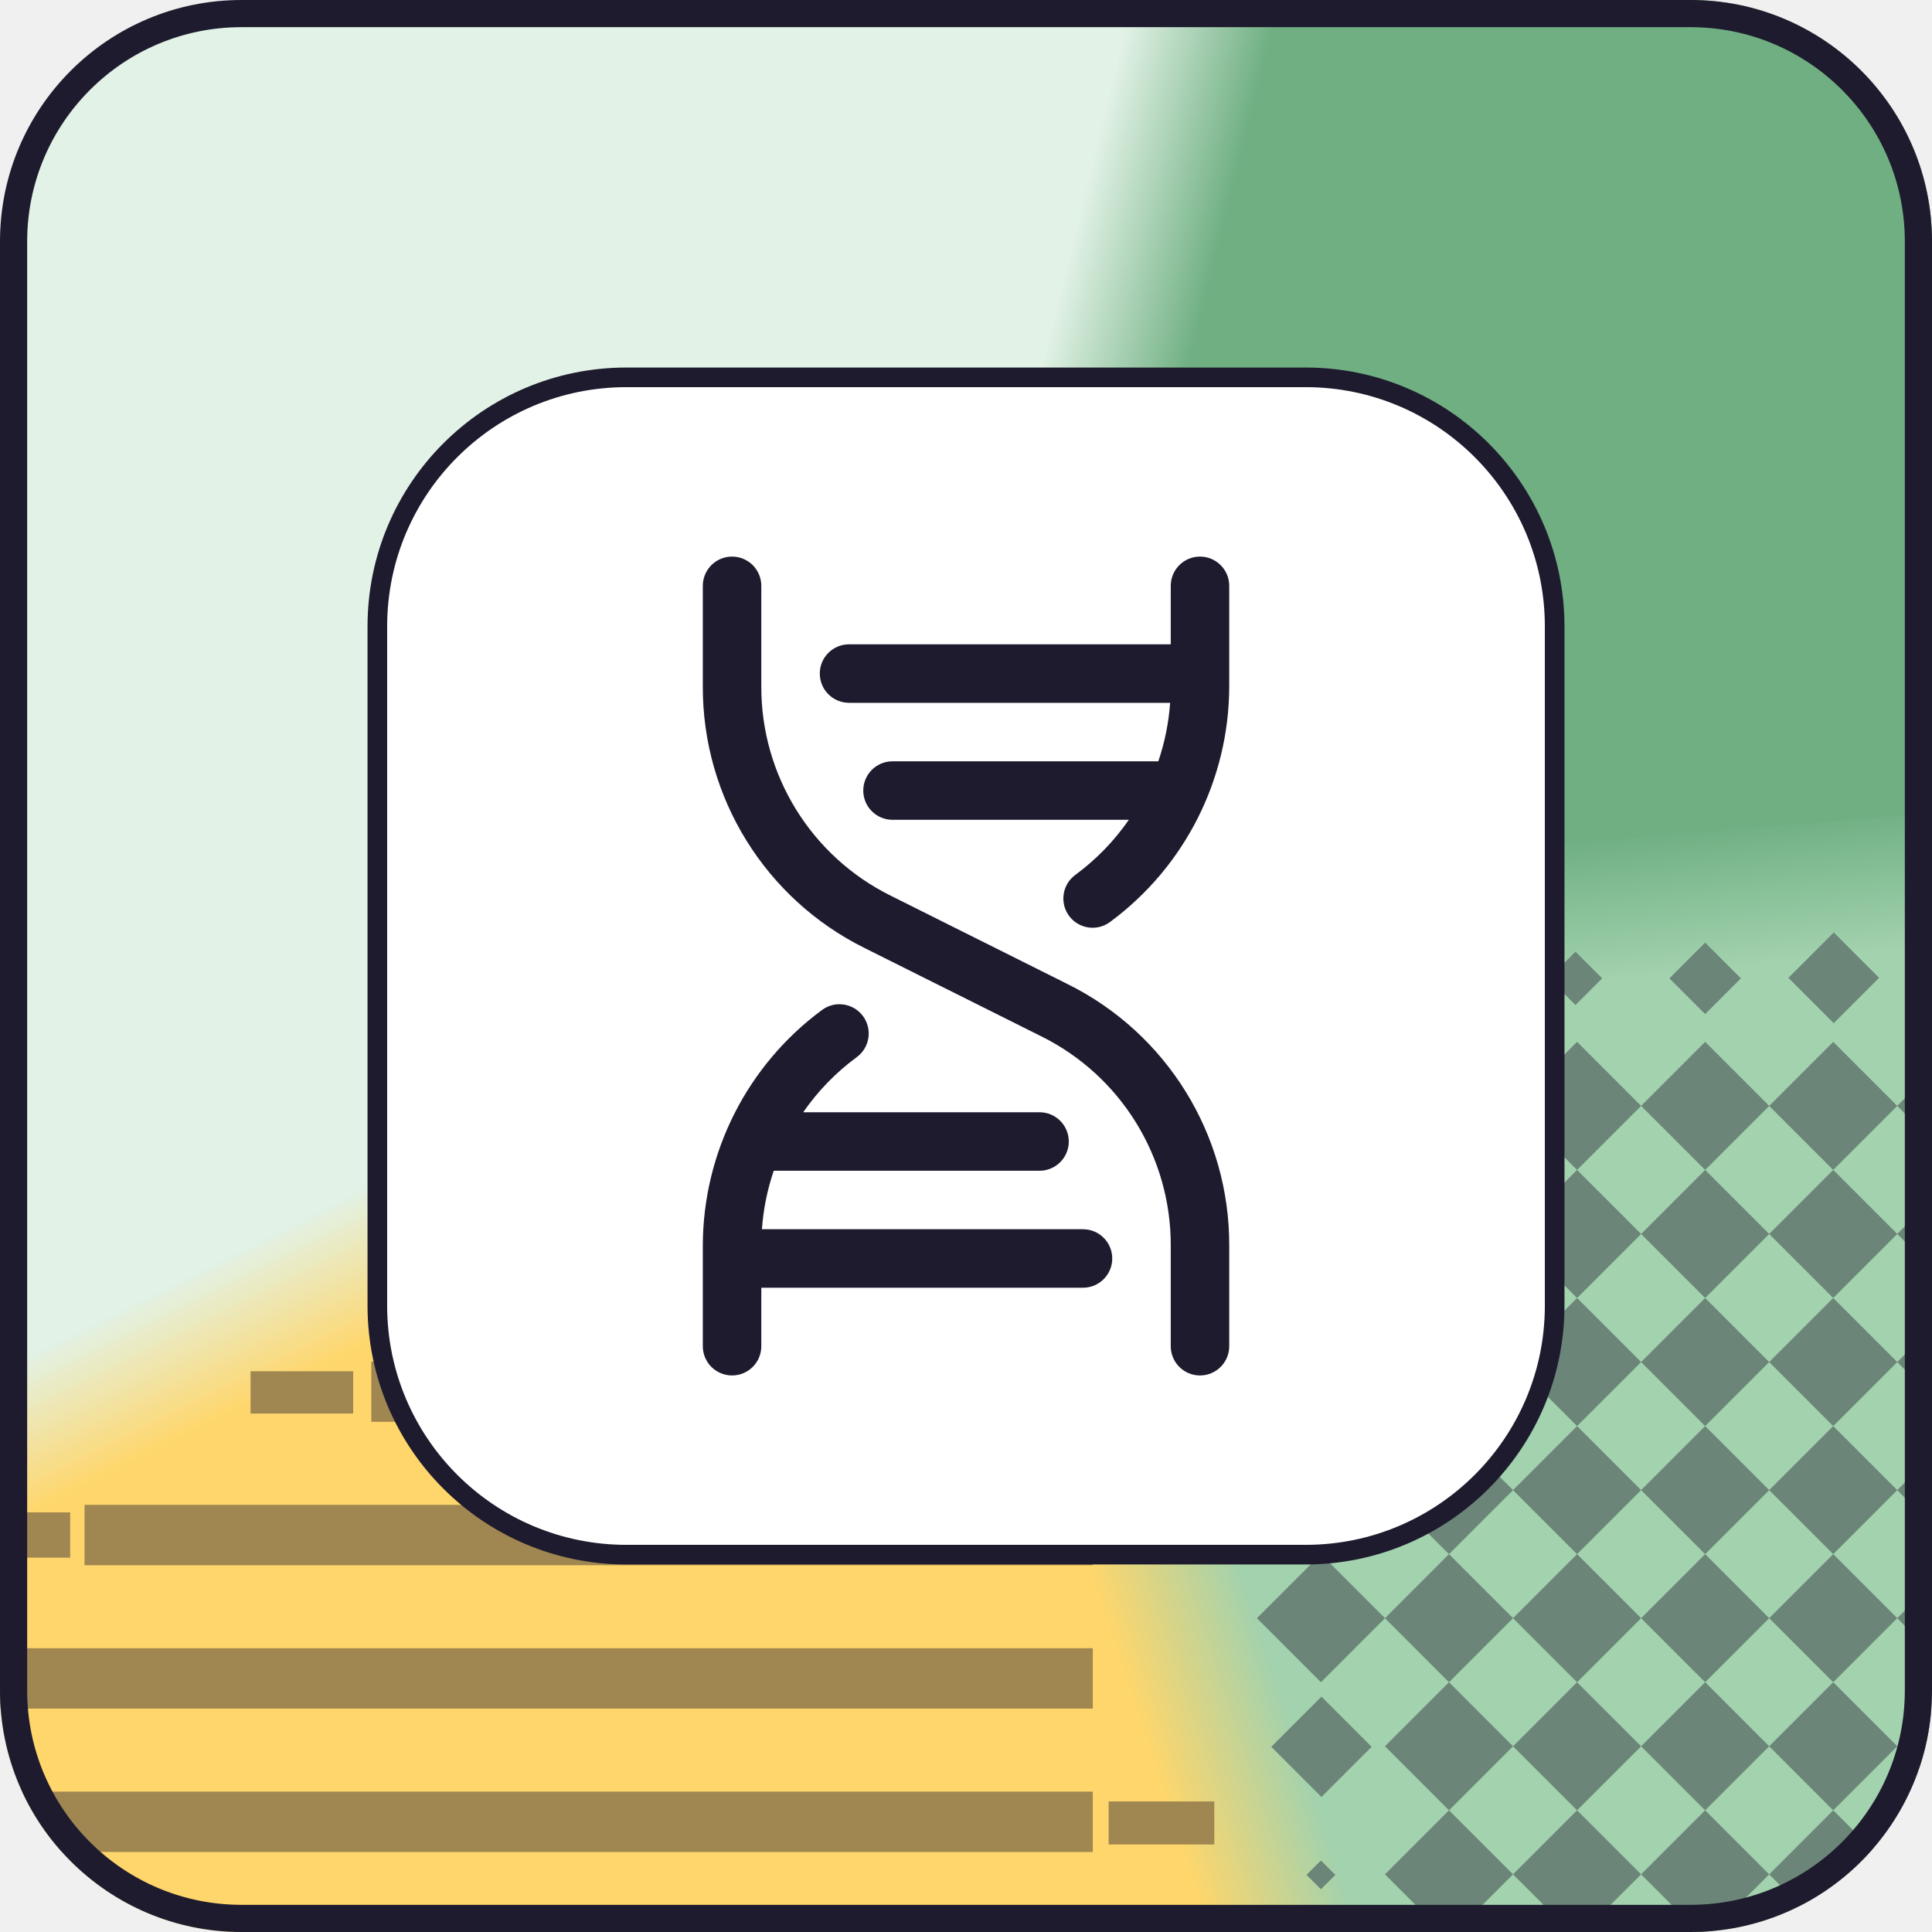
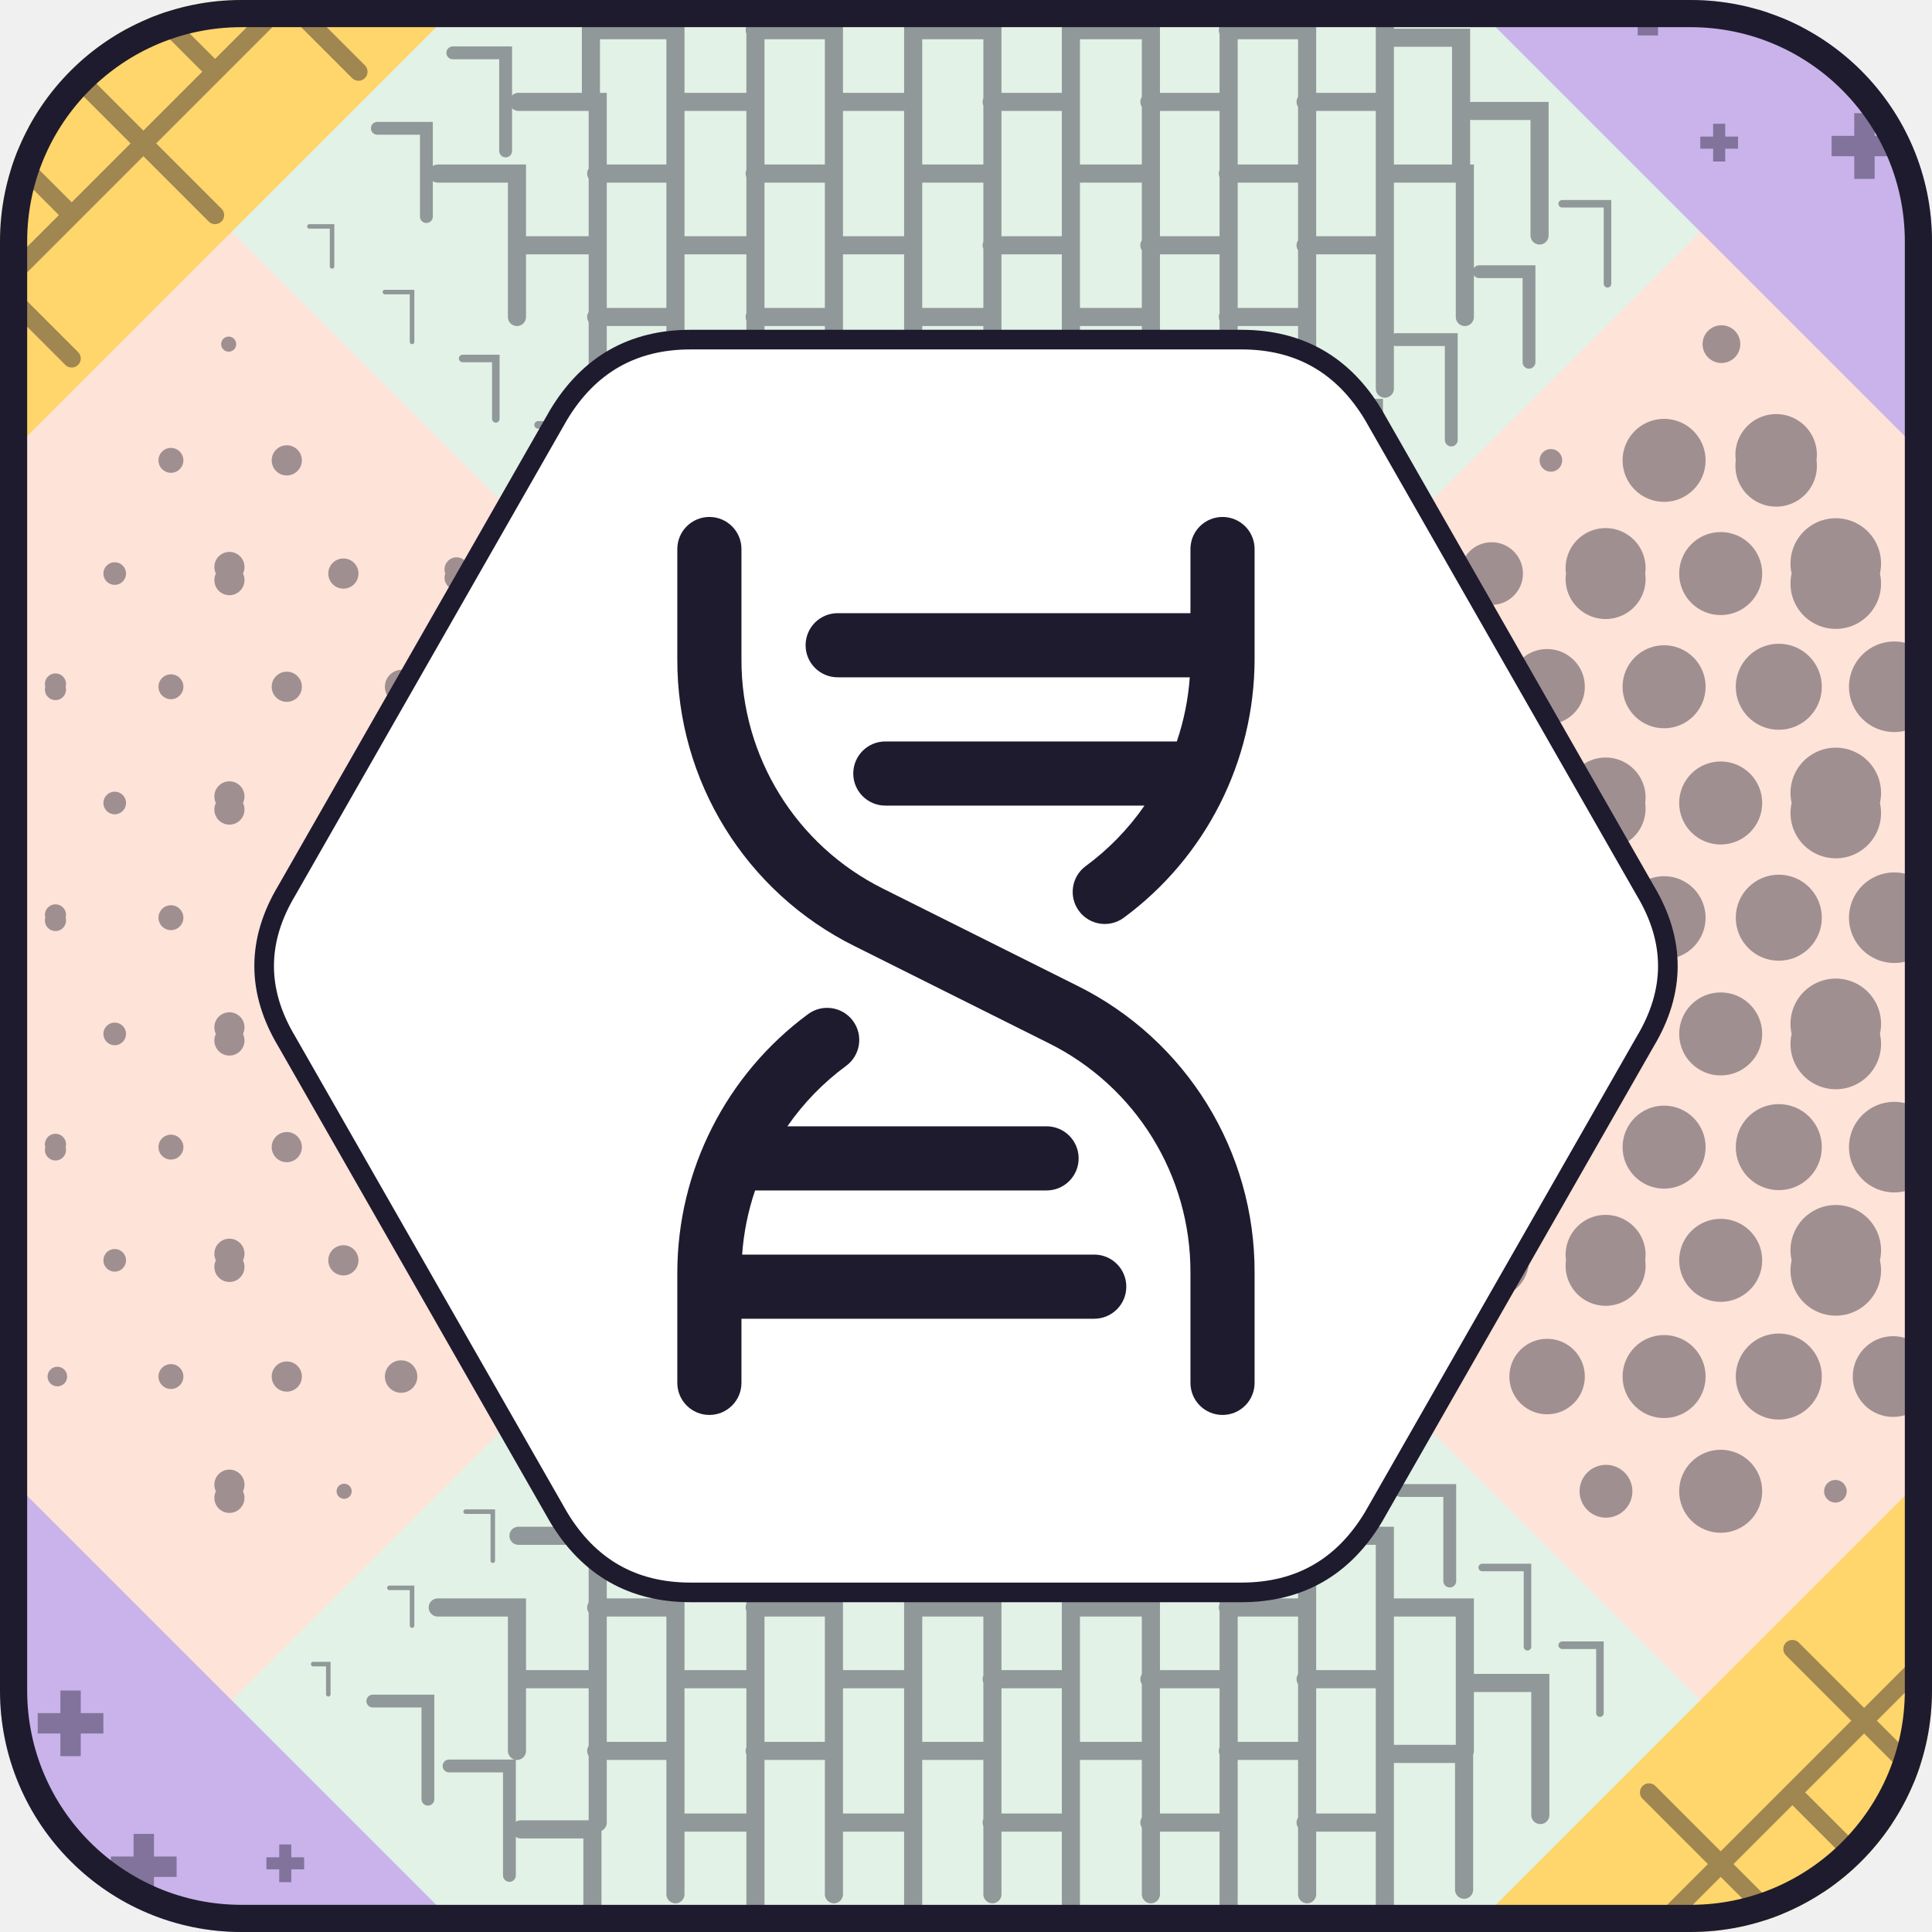
<svg xmlns="http://www.w3.org/2000/svg" viewBox="0 0 256 256" width="256" height="256" role="img">
  <defs>
-     <linearGradient id="tg0" gradientUnits="userSpaceOnUse" x1="134.7" y1="61.7" x2="153.3" y2="66.3">
-       <stop offset="0" stop-color="#E2F2E6" />
-       <stop offset="1" stop-color="#6FAF82" />
-     </linearGradient>
-     <linearGradient id="tg1" gradientUnits="userSpaceOnUse" x1="191" y1="113" x2="193" y2="132">
-       <stop offset="0" stop-color="#6FAF82" />
-       <stop offset="1" stop-color="#A2D2AE" />
-     </linearGradient>
-     <linearGradient id="tg2" gradientUnits="userSpaceOnUse" x1="158.4" y1="189" x2="140" y2="195">
-       <stop offset="0" stop-color="#A2D2AE" />
-       <stop offset="1" stop-color="#FFD66B" />
-     </linearGradient>
-     <linearGradient id="tg3" gradientUnits="userSpaceOnUse" x1="68.3" y1="168.6" x2="59.7" y2="151.4">
-       <stop offset="0" stop-color="#FFD66B" />
-       <stop offset="1" stop-color="#E2F2E6" />
-     </linearGradient>
    <clipPath id="tf">
      <rect width="256" height="256" rx="32.0" />
    </clipPath>
  </defs>
  <g clip-path="url(#tf)">
-     <path d="M128 128L160 0L256 0L256 117.3Z" fill="#6FAF82" />
-     <path d="M128 128L256 117.3L256 256L170.7 256Z" fill="#A2D2AE" />
-     <path d="M128 128L170.7 256L0 256L0 192Z" fill="#FFD66B" />
-     <path d="M128 128L0 192L0 0L160 0Z" fill="#E2F2E6" />
-     <path d="M118.7 125.7L153 -11.6L171.6 -7L137.3 130.3Z" fill="url(#tg0)" />
-     <path d="M127 118.4L265 107L266.4 126L129 137.6Z" fill="url(#tg1)" />
-     <path d="M137 125L183 262L164.6 268L119 131Z" fill="url(#tg2)" />
-     <path d="M132.3 136.6L-4.3 205L-13 187.7L123.7 119.4Z" fill="url(#tg3)" />
-     <g transform="rotate(45 192 186.7)">
-       <path d="M183.4 106l8.5 0l0 8.5l-8.5 0ZM194.5 93l10.4 0l0 10.4l-10.4 0ZM205.6 104.3l12 0l0 12l-12 0ZM161 132l5 0l0 5l-5 0ZM172.3 119l6.7 0l0 6.7l-6.7 0ZM181.6 128.3l12 0l0 12l-12 0ZM193.6 116.3l12 0l0 12l-12 0ZM205.6 128.3l12 0l0 12l-12 0ZM217.6 116.3l12 0l0 12l-12 0ZM229.6 128.3l12 0l0 12l-12 0ZM150 145l3 0l0 3l-3 0ZM157.6 152.3l12 0l0 12l-12 0ZM169.6 140.3l12 0l0 12l-12 0ZM181.6 152.3l12 0l0 12l-12 0ZM193.6 140.3l12 0l0 12l-12 0ZM205.6 152.3l12 0l0 12l-12 0ZM217.6 140.3l12 0l0 12l-12 0ZM229.6 152.3l12 0l0 12l-12 0ZM241.6 140.3l12 0l0 12l-12 0ZM253.6 152.3l12 0l0 12l-12 0ZM169.6 164.3l12 0l0 12l-12 0ZM181.6 176.3l12 0l0 12l-12 0ZM193.6 164.3l12 0l0 12l-12 0ZM205.6 176.3l12 0l0 12l-12 0ZM217.6 164.3l12 0l0 12l-12 0ZM229.6 176.3l12 0l0 12l-12 0ZM241.6 164.3l12 0l0 12l-12 0ZM253.6 176.3l12 0l0 12l-12 0ZM265.6 164.3l12 0l0 12l-12 0ZM277.6 176.3l12 0l0 12l-12 0ZM169.6 188.3l12 0l0 12l-12 0ZM181.6 200.3l12 0l0 12l-12 0ZM193.6 188.3l12 0l0 12l-12 0ZM205.6 200.3l12 0l0 12l-12 0ZM217.6 188.3l12 0l0 12l-12 0ZM229.6 200.3l12 0l0 12l-12 0ZM241.6 188.3l12 0l0 12l-12 0ZM253.6 200.3l12 0l0 12l-12 0ZM265.6 188.3l12 0l0 12l-12 0ZM277.6 200.3l12 0l0 12l-12 0ZM289.6 188.3l12 0l0 12l-12 0ZM174.3 217l2.7 0l0 2.7l-2.7 0ZM193.6 212.3l12 0l0 12l-12 0ZM207 225.6l9.4 0l0 9.4l-9.4 0ZM217.6 212.3l12 0l0 12l-12 0ZM229.6 224.3l12 0l0 12l-12 0ZM241.6 212.3l12 0l0 12l-12 0ZM253.6 224.3l12 0l0 12l-12 0ZM265.6 212.3l12 0l0 12l-12 0ZM222.3 241l2.7 0l0 2.7l-2.7 0ZM232 250.6l7.5 0l0 7.5l-7.5 0ZM241.6 236.3l12 0l0 12l-12 0Z" fill="#6B8578" />
+     <path d="M0 0L256 0L128 128ZM256 256L0 256L128 128Z" fill="#E2F2E6" />
+     <path d="M256 0L256 256L128 128ZM0 256L0 0L128 128Z" fill="#FEE3D8" />
+     <path d="M0 0L61.4 0L0 61.4ZM256 256L194.6 256L256 194.6Z" fill="#FFD66B" />
+     <path d="M256 0L256 61.4L194.6 0ZM0 256L0 194.6L61.4 256Z" fill="#C9B3EA" />
+     <g transform="rotate(90 128 128)">
+       <path d="M14.7 61l0 -9l16.5 0M223 61.5l0 -9.6l17.5 0M5 72l0 -9.6l17.4 0M23 72.4l0 -10.5l19 0M213 72.4l0 -10.5l19 0M232.4 72l0 -10l18 0M-5.5 83l0 -10.5l19 0M13.5 83l0 -10.5l19 0M32.5 83l0 -10.5l19 0M203.5 83l0 -10.5l19 0M222.5 83l0 -10.5l19 0M241.5 83l0 -10.5l19 0M4 93.3l0 -10.5l19 0M23 93.3l0 -10.5l19 0M42 93.3l0 -10.5l19 0M194 93.3l0 -10.5l19 0M213 93.3l0 -10.5l19 0M232 93.3l0 -10.5l19 0M-5.5 103.7l0 -10.5l19 0M13.5 103.7l0 -10.5l19 0M32.5 103.7l0 -10.5l19 0M51.5 103.7l0 -10.5l19 0M184.5 103.7l0 -10.5l19 0M203.5 103.7l0 -10.5l19 0M222.5 103.7l0 -10.5l19 0M241.5 103.7l0 -10.5l19 0M4 114l0 -10.5l19 0M23 114l0 -10.5l19 0M42 114l0 -10.5l19 0M194 114l0 -10.5l19 0M213 114l0 -10.5l19 0M232 114l0 -10.5l19 0M-5.5 124.6l0 -10.5l19 0M13.5 124.6l0 -10.5l19 0M32.5 124.6l0 -10.5l19 0M51.5 124.6l0 -10.5l19 0M203.5 124.6l0 -10.5l19 0M222.5 124.6l0 -10.5l19 0M241.5 124.6l0 -10.5l19 0M4 135l0 -10.5l19 0M23 135l0 -10.5l19 0M42 135l0 -10.5l19 0M194 135l0 -10.5l19 0M213 135l0 -10.5l19 0M232 135l0 -10.5l19 0M-5.5 145.5l0 -10.5l19 0M13.5 145.5l0 -10.5l19 0M32.5 145.5l0 -10.5l19 0M51.5 145.5l0 -10.5l19 0M203.5 145.5l0 -10.5l19 0M222.5 145.5l0 -10.5l19 0M241.5 145.5l0 -10.5l19 0M4 156l0 -10.5l19 0M23 156l0 -10.5l19 0M42 156l0 -10.5l19 0M194 156l0 -10.5l19 0M213 156l0 -10.5l19 0M232 156l0 -10.5l19 0M-5.5 166.4l0 -10.5l19 0M13.5 166.4l0 -10.5l19 0M32.5 166.4l0 -10.5l19 0M51.5 166.4l0 -10.5l19 0M184.5 166.4l0 -10.5l19 0M203.5 166.4l0 -10.5l19 0M222.5 166.4l0 -10.5l19 0M241.5 166.4l0 -10.5l19 0M4 177l0 -10.5l19 0M23 177l0 -10.5l19 0M42 177l0 -10.5l19 0M194 177l0 -10.5l19 0M213 177l0 -10.5l19 0M232 177l0 -10.5l19 0M-4.4 186.7l0 -9l16.7 0M13.5 187.3l0 -10.5l19 0M32.5 187.3l0 -10.5l19 0M203.5 187.3l0 -10.5l19 0M222.5 187.3l0 -10.5l19 0M242.4 187l0 -9.5l17 0M23 198l0 -10.5l19 0M213 198l0 -10.5l19 0" fill="none" stroke="#909899" stroke-width="2.4" stroke-linecap="round" />
+       <path d="M36 60l0 -6.6l12 0M45 71l0 -7.3l13.3 0M197.5 70.4l0 -6.5l12 0M53.7 81.6l0 -8l14.6 0M187.4 81l0 -7.3l13 0M62.6 92.4l0 -8.7l16 0M177 92l0 -8l14.5 0M7 196l0 -7l13 0M234 196.5l0 -8l14.5 0M17 206l0 -6.5l11.7 0M225.4 206.6l0 -7.3l13 0" fill="none" stroke="#909899" stroke-width="1.7" stroke-linecap="round" />
+       <path d="M27 49l0 -6l10.6 0M218 49l0 -5l9 0M207.7 59.6l0 -6l10.5 0M65 174.6l0 -6l11 0M180 174l0 -5l9 0M56.3 184.7l0 -5l9.4 0M190 184.3l0 -4.3l8 0M47.5 194.7l0 -4.4l8 0" fill="none" stroke="#909899" stroke-width="1" stroke-linecap="round" />
+       <path d="M200.3 194.3l0 -3.6l6.5 0M38.7 205l0 -3.6l6.6 0M210.4 204.4l0 -3l5 0M30 215l0 -3l5.3 0M220.5 214.5l0 -2l4 0" fill="none" stroke="#909899" stroke-width="0.6" stroke-linecap="round" />
    </g>
-     <g transform="rotate(90 85.3 192)">
-       <path d="M132 116.4l5.7 0l0 14l-5.7 0ZM149.7 113.5l8 0l0 19.6l-8 0ZM92.7 132.5l8 0l0 19.6l-8 0ZM111.7 132.5l8 0l0 19.6l-8 0ZM130.7 132.5l8 0l0 19.6l-8 0ZM149.7 132.5l8 0l0 19.6l-8 0ZM92.7 151.5l8 0l0 19.6l-8 0ZM111.7 151.5l8 0l0 19.6l-8 0ZM130.7 151.5l8 0l0 19.6l-8 0ZM149.7 151.5l8 0l0 19.6l-8 0ZM73.7 170.5l8 0l0 19.6l-8 0ZM92.7 170.5l8 0l0 19.6l-8 0ZM111.7 170.5l8 0l0 19.6l-8 0ZM130.7 170.5l8 0l0 19.6l-8 0ZM149.7 170.5l8 0l0 19.6l-8 0ZM56 192.5l5.6 0l0 13.6l-5.6 0ZM73.7 189.5l8 0l0 19.6l-8 0ZM92.7 189.5l8 0l0 19.6l-8 0ZM111.7 189.5l8 0l0 19.6l-8 0ZM130.7 189.5l8 0l0 19.6l-8 0ZM149.7 189.5l8 0l0 19.6l-8 0ZM73.7 208.5l8 0l0 19.6l-8 0ZM92.7 208.5l8 0l0 19.6l-8 0ZM111.7 208.5l8 0l0 19.6l-8 0ZM130.7 208.5l8 0l0 19.6l-8 0ZM149.7 208.5l8 0l0 19.6l-8 0ZM75 230.5l5.6 0l0 13.6l-5.6 0ZM92.7 227.5l8 0l0 19.6l-8 0ZM111.7 227.5l8 0l0 19.6l-8 0ZM130.7 227.5l8 0l0 19.6l-8 0ZM149.7 227.5l8 0l0 19.6l-8 0ZM92.7 246.5l8 0l0 19.6l-8 0ZM111.7 246.5l8 0l0 19.6l-8 0ZM130.7 246.5l8 0l0 19.6l-8 0ZM149.7 246.5l8 0l0 19.6l-8 0ZM93.7 268l6 0l0 14.6l-6 0ZM111.7 265.5l8 0l0 19.6l-8 0ZM130.7 265.5l8 0l0 19.6l-8 0ZM149.7 265.5l8 0l0 19.6l-8 0Z" fill="#A08751" />
-     </g>
+     <path d="M29.3 45.6a1 1 0 1 0 2 0a1 1 0 1 0 -2 0M225.6 45.6a2.4 2.4 0 1 0 5 0a2.4 2.4 0 1 0 -5 0M21 61a1.6 1.6 0 1 0 3.3 0a1.6 1.6 0 1 0 -3.3 0M36 61a2 2 0 1 0 4 0a2 2 0 1 0 -4 0M204 61a1.4 1.4 0 1 0 3 0a1.4 1.4 0 1 0 -3 0M215 61a5.4 5.4 0 1 0 11 0a5.4 5.4 0 1 0 -11 0M230 61a5.4 5.4 0 1 0 10.7 0a5.4 5.4 0 1 0 -10.7 0M-1 76a1 1 0 1 0 2.4 0a1 1 0 1 0 -2.4 0M13.7 76a1.5 1.5 0 1 0 3 0a1.5 1.5 0 1 0 -3 0M28.6 76a2 2 0 1 0 3.6 0a2 2 0 1 0 -3.6 0M43.5 76a2 2 0 1 0 4 0a2 2 0 1 0 -4 0M59 76a1.6 1.6 0 1 0 3 0a1.6 1.6 0 1 0 -3 0M193.5 76a4 4 0 1 0 8.3 0a4 4 0 1 0 -8.3 0M207.5 76a5.3 5.3 0 1 0 10.5 0a5.3 5.3 0 1 0 -10.5 0M222.5 76a5.5 5.5 0 1 0 11 0a5.5 5.5 0 1 0 -11 0M237.4 76a6 6 0 1 0 11.7 0a6 6 0 1 0 -11.7 0M6 91a1.4 1.4 0 1 0 2.7 0a1.4 1.4 0 1 0 -2.7 0M21 91a1.6 1.6 0 1 0 3.3 0a1.6 1.6 0 1 0 -3.3 0M36 91a2 2 0 1 0 4 0a2 2 0 1 0 -4 0M51 91a2 2 0 1 0 4.5 0a2 2 0 1 0 -4.5 0M66 91a2.5 2.5 0 1 0 5 0a2.5 2.5 0 1 0 -5 0M185 91a5 5 0 1 0 9.7 0a5 5 0 1 0 -9.7 0M200 91a5 5 0 1 0 10 0a5 5 0 1 0 -10 0M215 91a5.4 5.4 0 1 0 11 0a5.4 5.4 0 1 0 -11 0M230 91a5.7 5.7 0 1 0 11.4 0a5.7 5.7 0 1 0 -11.4 0M245 91a6 6 0 1 0 12 0a6 6 0 1 0 -12 0M-1 106.4a1 1 0 1 0 2.4 0a1 1 0 1 0 -2.4 0M13.7 106.4a1.5 1.5 0 1 0 3 0a1.5 1.5 0 1 0 -3 0M28.6 106.4a2 2 0 1 0 3.6 0a2 2 0 1 0 -3.6 0M43.5 106.4a2 2 0 1 0 4 0a2 2 0 1 0 -4 0M58.4 106.4a2.4 2.4 0 1 0 4.7 0a2.4 2.4 0 1 0 -4.7 0M192.6 106.4a5 5 0 1 0 10 0a5 5 0 1 0 -10 0M207.5 106.4a5.3 5.3 0 1 0 10.5 0a5.3 5.3 0 1 0 -10.5 0M222.5 106.4a5.5 5.5 0 1 0 11 0a5.5 5.5 0 1 0 -11 0M237.4 106.4a6 6 0 1 0 11.7 0a6 6 0 1 0 -11.7 0M6 121.6a1.4 1.4 0 1 0 2.7 0a1.4 1.4 0 1 0 -2.7 0M21 121.6a1.6 1.6 0 1 0 3.3 0a1.6 1.6 0 1 0 -3.3 0M36 121.6a2 2 0 1 0 4 0a2 2 0 1 0 -4 0M51 121.6a2 2 0 1 0 4.5 0a2 2 0 1 0 -4.5 0M200 121.6a5 5 0 1 0 10 0a5 5 0 1 0 -10 0M215 121.6a5.4 5.4 0 1 0 11 0a5.4 5.4 0 1 0 -11 0M230 121.6a5.7 5.7 0 1 0 11.4 0a5.7 5.7 0 1 0 -11.4 0M245 121.6a6 6 0 1 0 12 0a6 6 0 1 0 -12 0M-1 137a1 1 0 1 0 2.4 0a1 1 0 1 0 -2.4 0M13.7 137a1.5 1.5 0 1 0 3 0a1.5 1.5 0 1 0 -3 0M28.6 137a2 2 0 1 0 3.6 0a2 2 0 1 0 -3.6 0M43.5 137a2 2 0 1 0 4 0a2 2 0 1 0 -4 0M58.4 137a2.4 2.4 0 1 0 4.7 0a2.4 2.4 0 1 0 -4.7 0M192.6 137a5 5 0 1 0 10 0a5 5 0 1 0 -10 0M207.5 137a5.3 5.3 0 1 0 10.5 0a5.3 5.3 0 1 0 -10.5 0M222.5 137a5.5 5.5 0 1 0 11 0a5.5 5.5 0 1 0 -11 0M237.4 137a6 6 0 1 0 11.7 0a6 6 0 1 0 -11.7 0M6 152a1.4 1.4 0 1 0 2.7 0a1.4 1.4 0 1 0 -2.7 0M21 152a1.6 1.6 0 1 0 3.3 0a1.6 1.6 0 1 0 -3.3 0M36 152a2 2 0 1 0 4 0a2 2 0 1 0 -4 0M51 152a2 2 0 1 0 4.5 0a2 2 0 1 0 -4.5 0M200 152a5 5 0 1 0 10 0a5 5 0 1 0 -10 0M215 152a5.4 5.4 0 1 0 11 0a5.4 5.4 0 1 0 -11 0M230 152a5.7 5.7 0 1 0 11.4 0a5.7 5.7 0 1 0 -11.4 0M245 152a6 6 0 1 0 12 0a6 6 0 1 0 -12 0M-1 167a1 1 0 1 0 2.4 0a1 1 0 1 0 -2.4 0M13.7 167a1.5 1.5 0 1 0 3 0a1.5 1.5 0 1 0 -3 0M28.6 167a2 2 0 1 0 3.6 0a2 2 0 1 0 -3.6 0M43.5 167a2 2 0 1 0 4 0a2 2 0 1 0 -4 0M58.4 167a2.4 2.4 0 1 0 4.7 0a2.4 2.4 0 1 0 -4.7 0M192.6 167a5 5 0 1 0 10 0a5 5 0 1 0 -10 0M207.5 167a5.3 5.3 0 1 0 10.5 0a5.3 5.3 0 1 0 -10.5 0M222.5 167a5.5 5.5 0 1 0 11 0a5.5 5.5 0 1 0 -11 0M237.4 167a6 6 0 1 0 11.7 0a6 6 0 1 0 -11.7 0M6.3 182.4a1.3 1.3 0 1 0 2.6 0a1.3 1.3 0 1 0 -2.6 0M21 182.4a1.6 1.6 0 1 0 3.3 0a1.6 1.6 0 1 0 -3.3 0M36 182.4a2 2 0 1 0 4 0a2 2 0 1 0 -4 0M51 182.4a2 2 0 1 0 4.3 0a2 2 0 1 0 -4.3 0M200 182.4a5 5 0 1 0 10 0a5 5 0 1 0 -10 0M215 182.4a5.4 5.4 0 1 0 11 0a5.4 5.4 0 1 0 -11 0M230 182.4a5.7 5.7 0 1 0 11.4 0a5.7 5.7 0 1 0 -11.4 0M245.5 182.4a5.3 5.3 0 1 0 10.7 0a5.3 5.3 0 1 0 -10.7 0M28.6 197.6a2 2 0 1 0 3.6 0a2 2 0 1 0 -3.6 0M44.6 197.6a1 1 0 1 0 2 0a1 1 0 1 0 -2 0M209.3 197.6a3.5 3.5 0 1 0 7 0a3.5 3.5 0 1 0 -7 0M222.5 197.6a5.5 5.5 0 1 0 11 0a5.5 5.5 0 1 0 -11 0M241.7 197.6a1.5 1.5 0 1 0 3 0a1.5 1.5 0 1 0 -3 0" fill="#A08F91" />
+     <path d="M-9.5 -9.5l19 19M-9.5 9.5l19 -19M9.5 -9.5l19 19M9.5 9.5l19 -19M28.5 -9.5l19 19M28.5 9.5l19 -19M-9.5 9.5l19 19M-9.5 28.5l19 -19M9.5 9.5l19 19M9.5 28.5l19 -19M-9.5 28.5l19 19M-9.5 47.5l19 -19M237.5 218.5l19 19M237.5 237.5l19 -19M218.5 237.5l19 19M218.5 256.5l19 -19M237.5 237.5l19 19M237.5 256.5l19 -19" fill="none" stroke="#A08751" stroke-width="2.4" stroke-linecap="round" />
+     <path d="M217 -4l2.7 0l0 3l3 0l0 2.7l-3 0l0 3l-2.7 0l0 -3l-3 0l0 -2.7l3 0ZM236 -4l2.7 0l0 3l3 0l0 2.7l-3 0l0 3l-2.7 0l0 -3l-3 0l0 -2.7l3 0ZM227 16.4l1.6 0l0 1.7l1.7 0l0 1.6l-1.7 0l0 1.7l-1.6 0l0 -1.7l-1.7 0l0 -1.6l1.7 0ZM245.7 15l2.7 0l0 3l3 0l0 2.7l-3 0l0 3l-2.7 0l0 -3l-3 0l0 -2.7l3 0ZM-1 206.4l1.6 0l0 1.7l1.7 0l0 1.6l-1.7 0l0 1.7l-1.6 0l0 -1.7l-1.7 0l0 -1.6l1.7 0ZM8 224l2.7 0l0 3l3 0l0 2.7l-3 0l0 3l-2.7 0l0 -3l-3 0l0 -2.7l3 0ZM-1.3 243l2.7 0l0 3l3 0l0 2.7l-3 0l0 3l-2.7 0l0 -3l-3 0l0 -2.7l3 0ZM17.7 243l2.7 0l0 3l3 0l0 2.7l-3 0l0 3l-2.7 0l0 -3l-3 0l0 -2.7l3 0ZM37 244.4l1.6 0l0 1.7l1.7 0l0 1.6l-1.7 0l0 1.7l-1.6 0l0 -1.7l-1.7 0l0 -1.6l1.7 0Z" fill="#81739B" />
  </g>
-   <rect x="50" y="50" width="156" height="156" rx="33" fill="#FFFFFF" stroke="#1E1B2E" stroke-width="2.6" stroke-linejoin="round" />
-   <g transform="translate(66 66) scale(0.4844)">
+   <path d="M218 118Q224 128 218 138L182 201Q176 211 164.5 211L91.5 211Q80 211 74 201L38 138Q32 128 38 118L74 55Q80 45 91.5 45L164.5 45Q176 45 182 55Z" fill="#FFFFFF" stroke="#1E1B2E" stroke-width="2.6" stroke-linejoin="round" />
+   <g transform="translate(60 60) scale(0.5312)">
    <path d="M200,204.5V232a8,8,0,0,1-16,0V204.5a63.67,63.67,0,0,0-35.38-57.25l-48.4-24.19A79.58,79.58,0,0,1,56,51.5V24a8,8,0,0,1,16,0V51.5a63.67,63.67,0,0,0,35.38,57.25l48.4,24.19A79.58,79.58,0,0,1,200,204.5ZM160,200H72.17a63.59,63.59,0,0,1,3.23-16h72.71a8,8,0,0,0,0-16H83.46a63.71,63.71,0,0,1,14.65-15.08A8,8,0,1,0,88.64,140,80.27,80.27,0,0,0,56,204.5V232a8,8,0,0,0,16,0V216h88a8,8,0,0,0,0-16ZM192,16a8,8,0,0,0-8,8V40H96a8,8,0,0,0,0,16h87.83a63.59,63.59,0,0,1-3.23,16H107.89a8,8,0,1,0,0,16h64.65a63.71,63.71,0,0,1-14.65,15.08,8,8,0,0,0,9.47,12.9A80.27,80.27,0,0,0,200,51.5V24A8,8,0,0,0,192,16Z" fill="#1E1B2E" />
  </g>
  <rect x="1.8" y="1.8" width="252.4" height="252.4" rx="30.2" fill="none" stroke="#1E1B2E" stroke-width="3.6" />
</svg>
